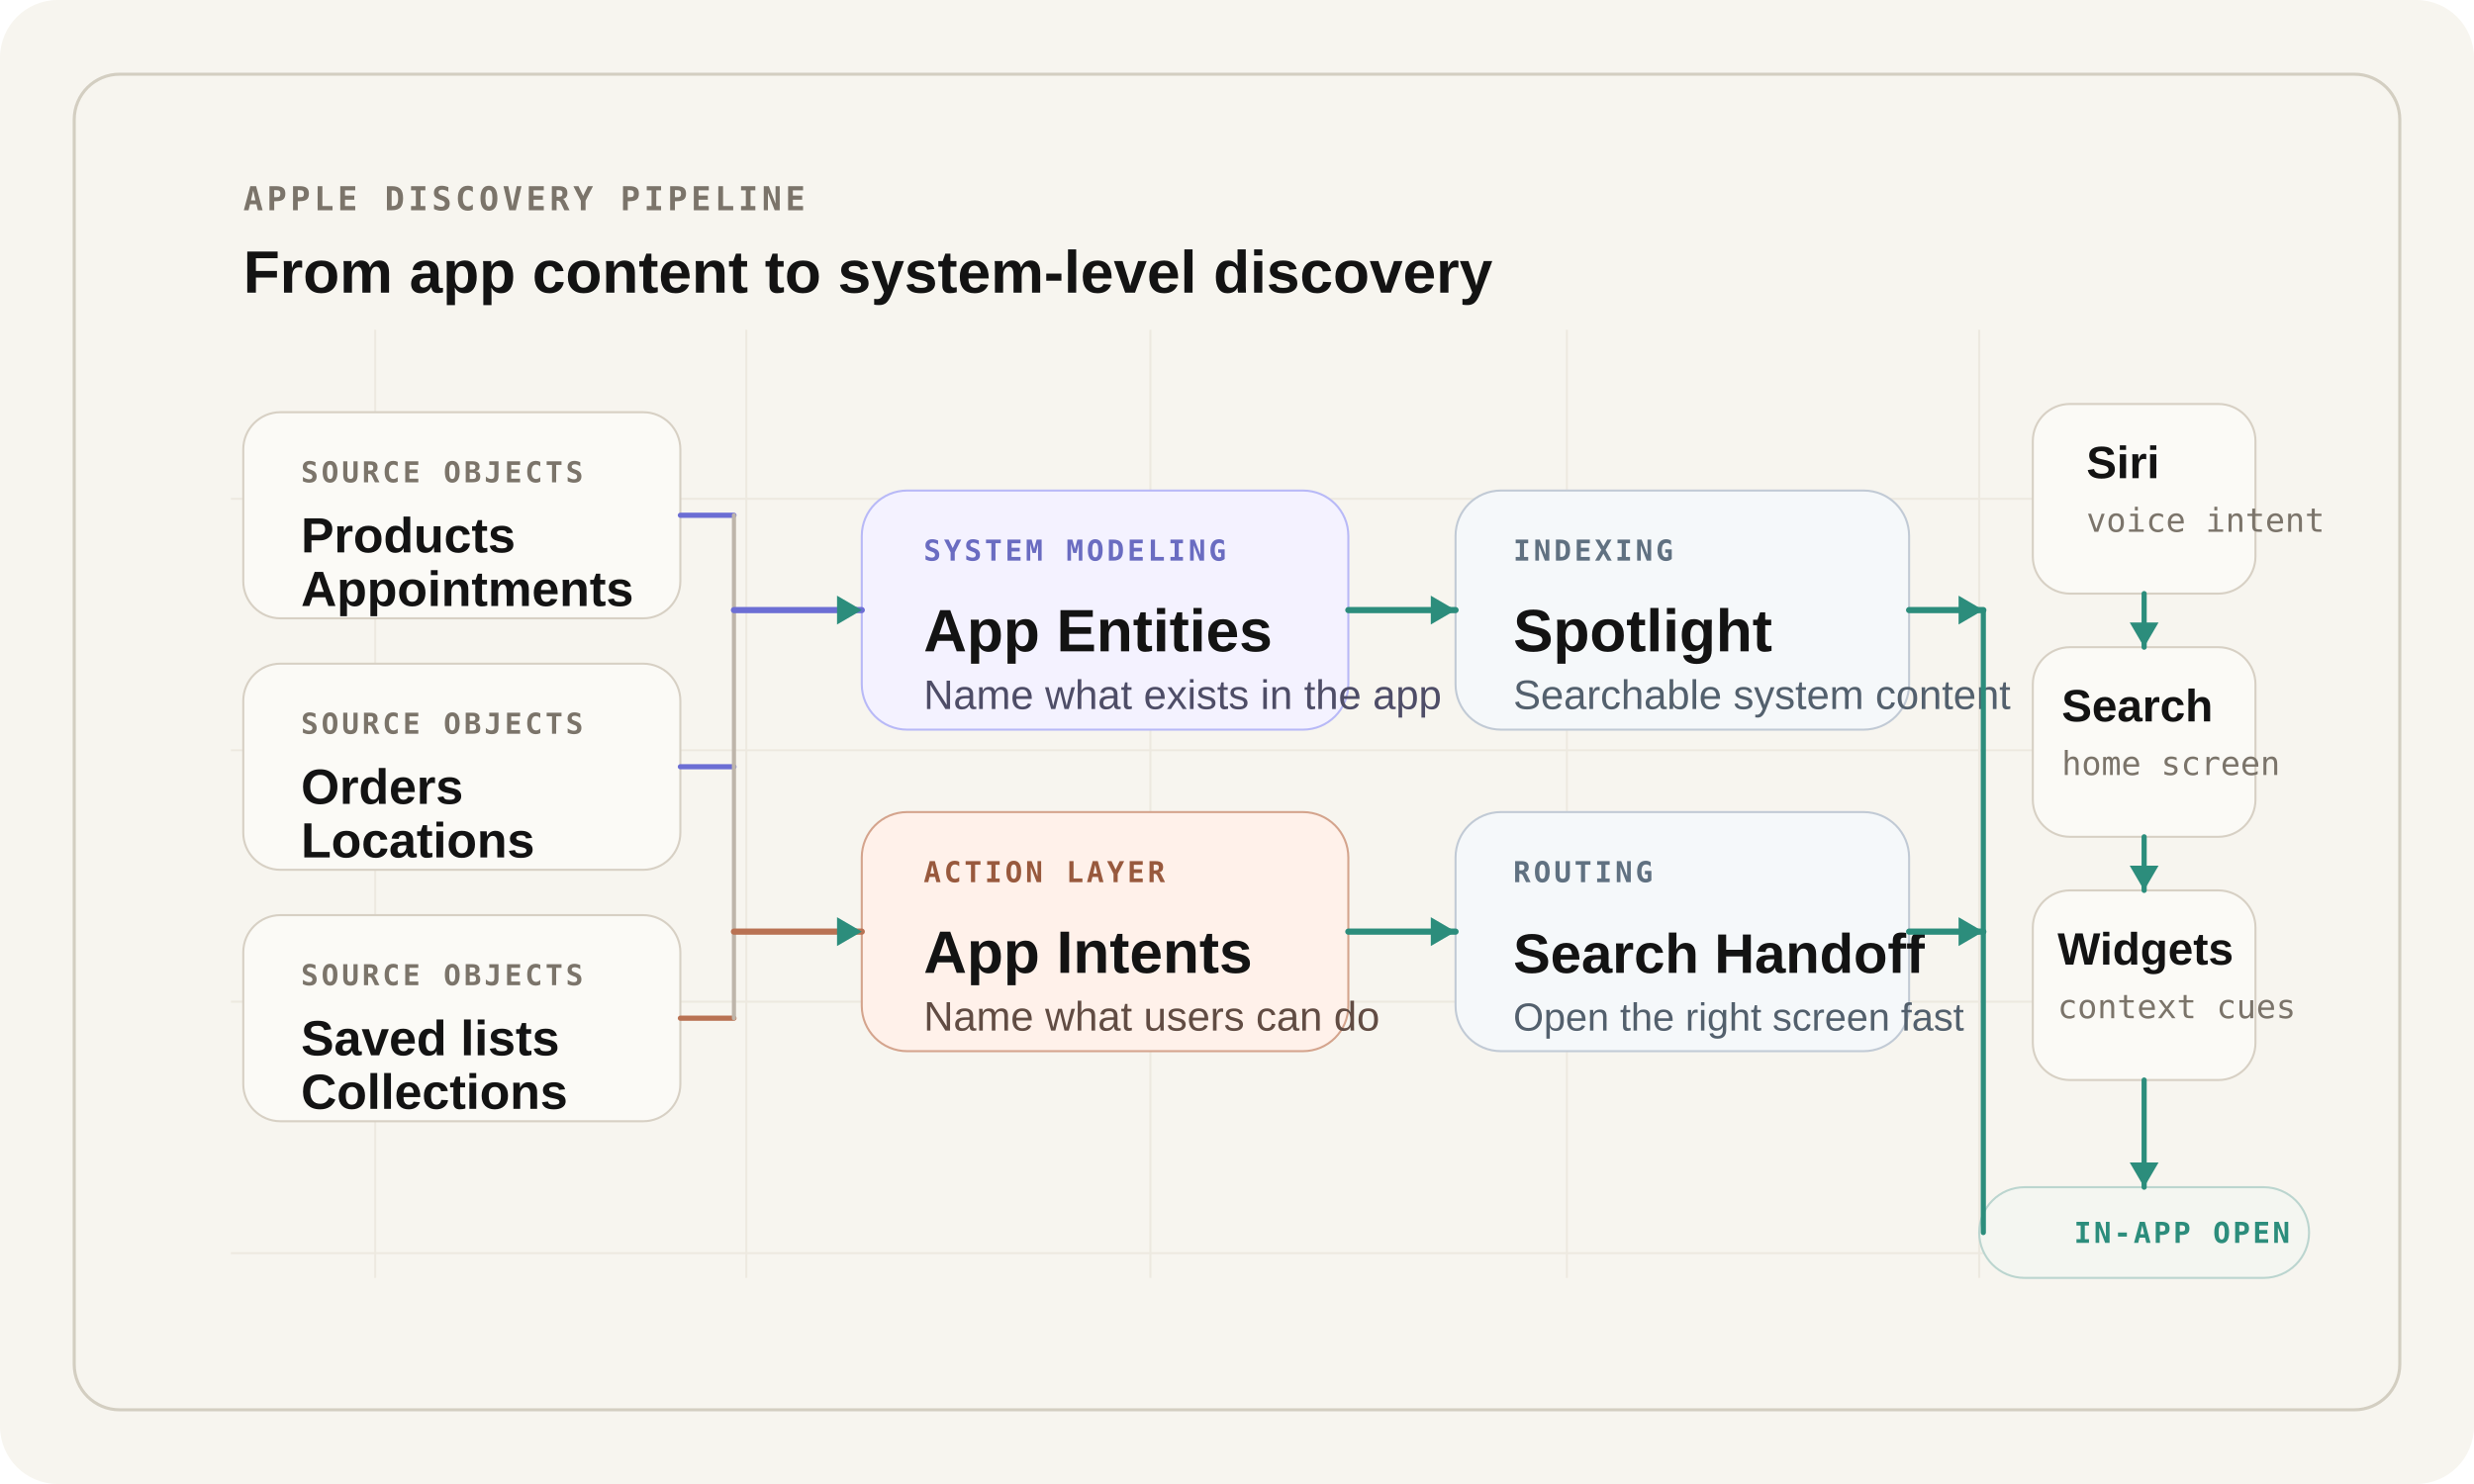
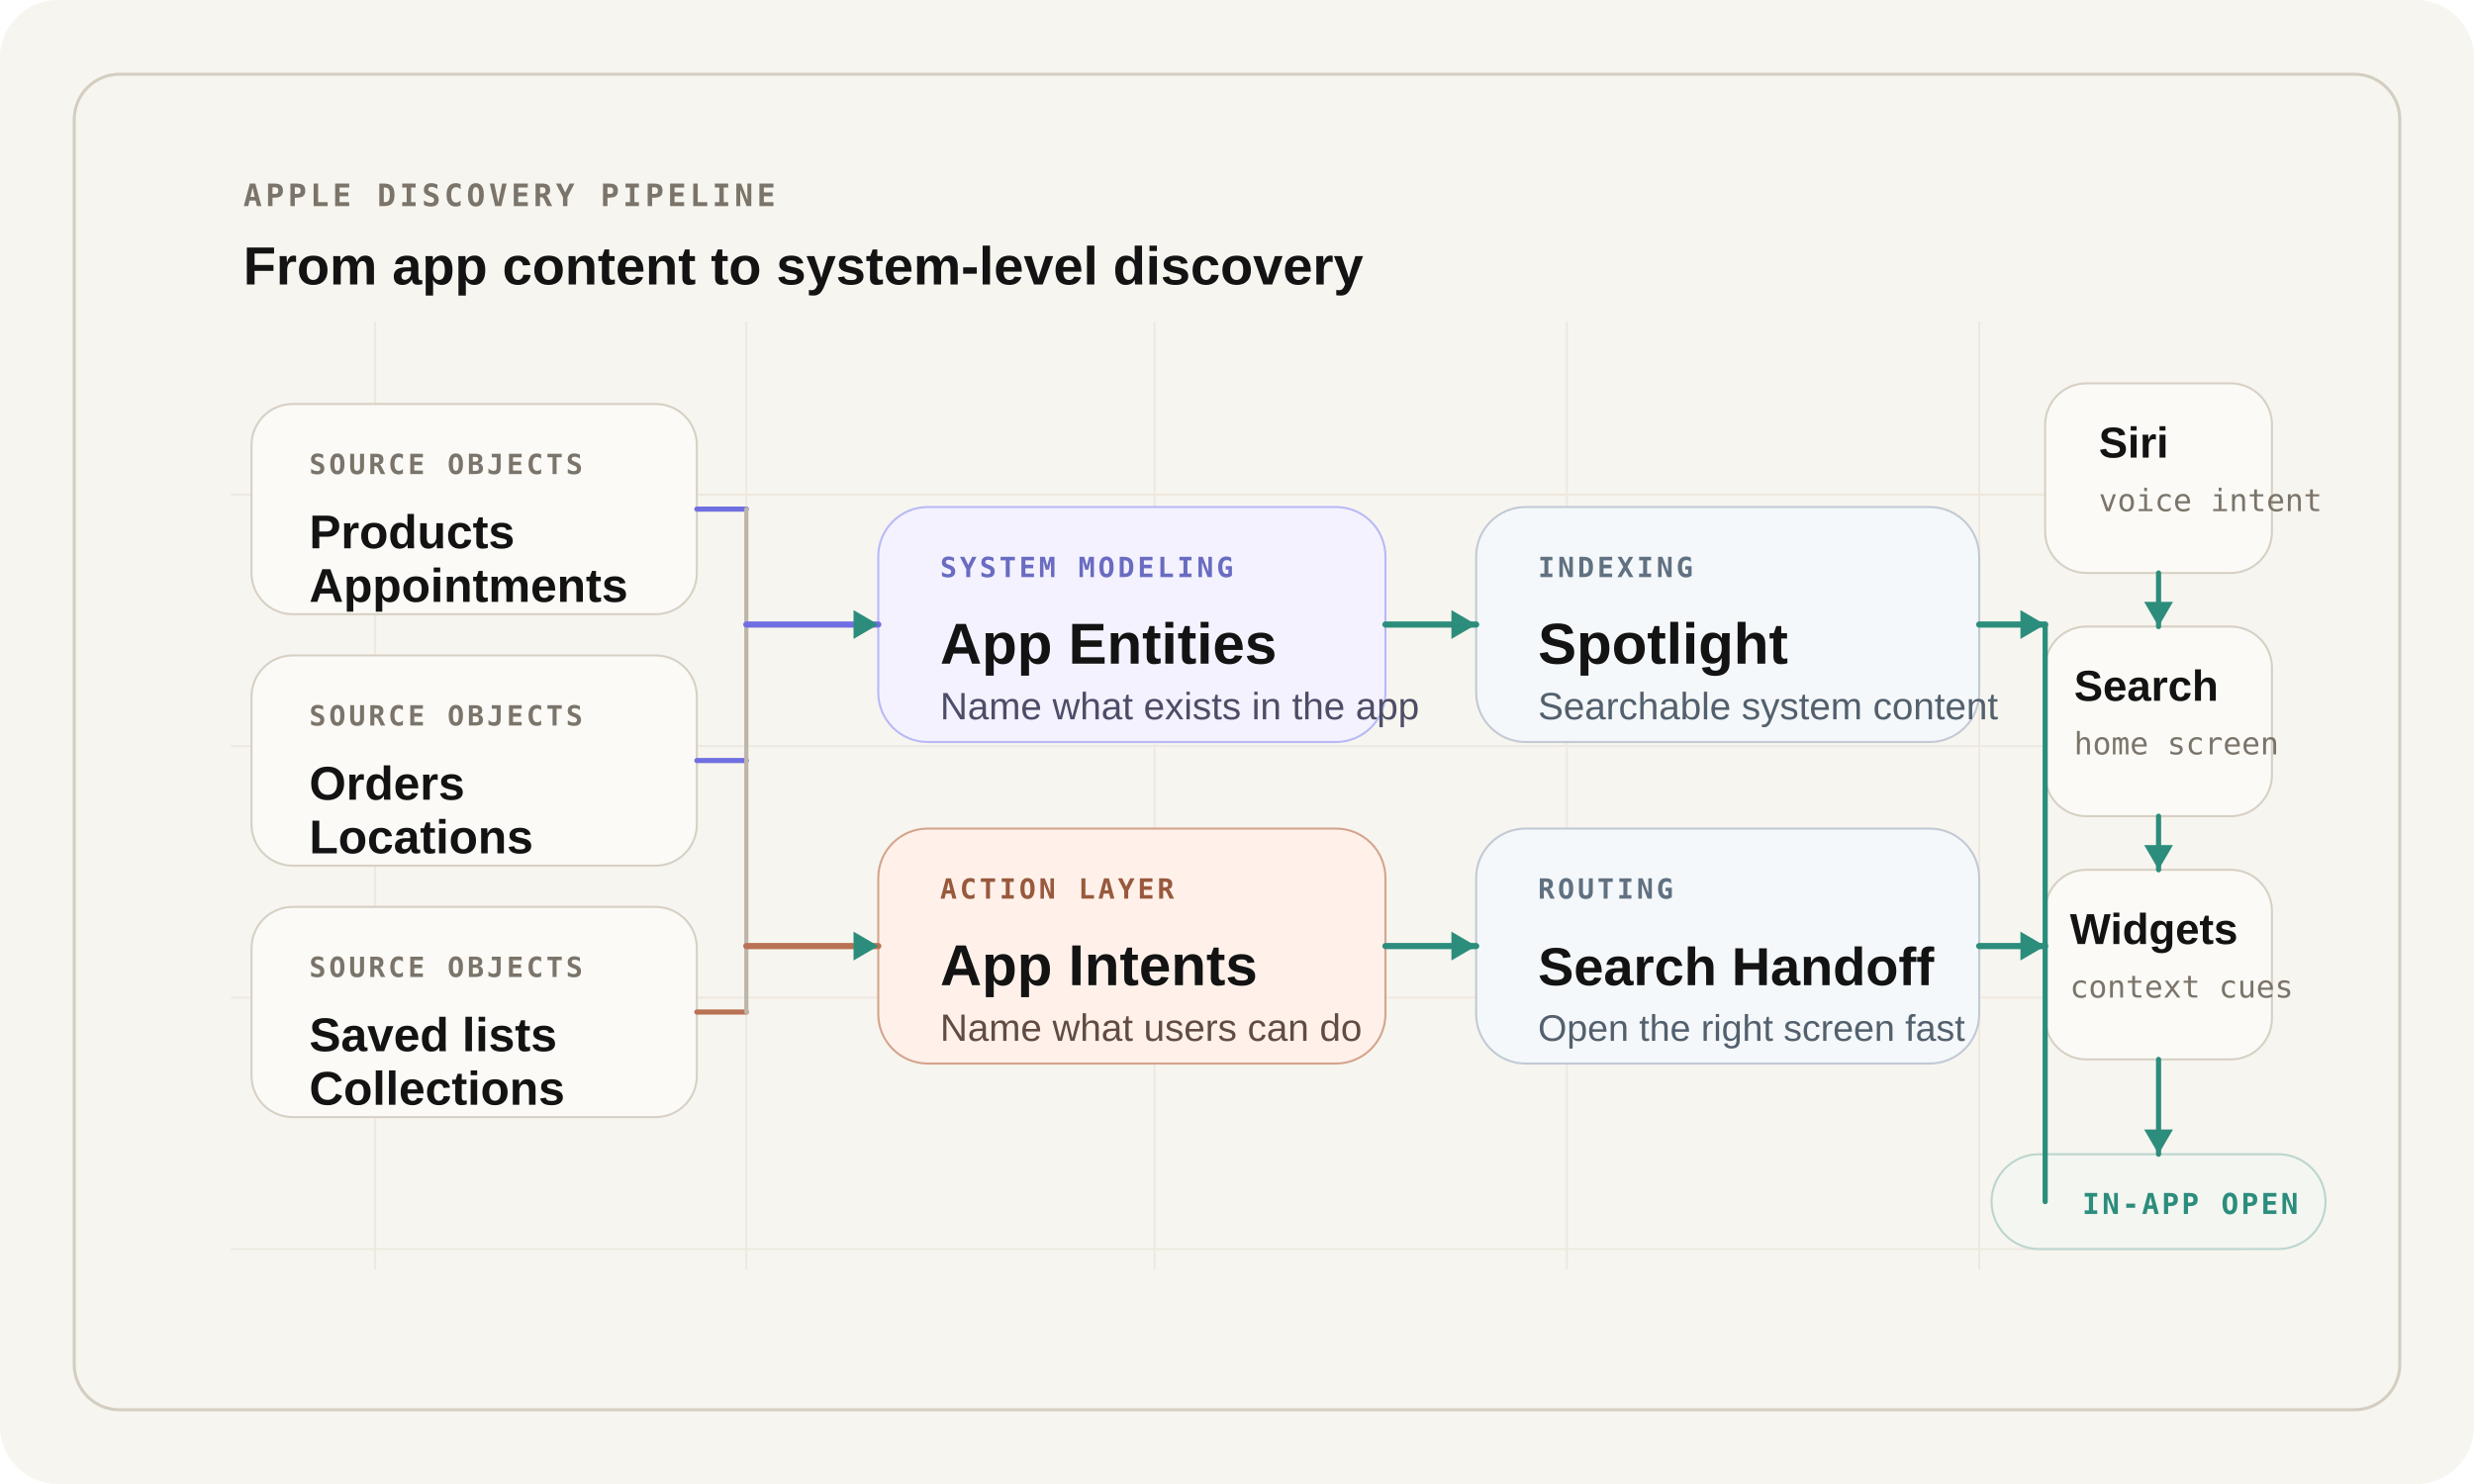
<svg xmlns="http://www.w3.org/2000/svg" width="1200" height="720" viewBox="0 0 1200 720" fill="none">
  <rect width="1200" height="720" rx="28" fill="#F7F5EF" />
  <rect x="36" y="36" width="1128" height="648" rx="22" stroke="#D3CEC1" stroke-width="1.5" />
  <g opacity="0.5">
-     <path d="M182 160V620" stroke="#E4DED1" />
-     <path d="M362 160V620" stroke="#E4DED1" />
-     <path d="M558 160V620" stroke="#E4DED1" />
-     <path d="M760 160V620" stroke="#E4DED1" />
-     <path d="M960 160V620" stroke="#E4DED1" />
-     <path d="M112 242H1088" stroke="#E4DED1" />
-     <path d="M112 364H1088" stroke="#E4DED1" />
-     <path d="M112 486H1088" stroke="#E4DED1" />
-     <path d="M112 608H1088" stroke="#E4DED1" />
+     <path d="M182 156V616" stroke="#E4DED1" />
+     <path d="M362 156V616" stroke="#E4DED1" />
+     <path d="M560 156V616" stroke="#E4DED1" />
+     <path d="M760 156V616" stroke="#E4DED1" />
+     <path d="M960 156V616" stroke="#E4DED1" />
+     <path d="M112 240H1088" stroke="#E4DED1" />
+     <path d="M112 362H1088" stroke="#E4DED1" />
+     <path d="M112 484H1088" stroke="#E4DED1" />
+     <path d="M112 606H1088" stroke="#E4DED1" />
  </g>
-   <text x="118" y="102" fill="#7B746A" font-family="Source Code Pro, monospace" font-size="16" font-weight="600" letter-spacing="1.8">APPLE DISCOVERY PIPELINE</text>
-   <text x="118" y="142" fill="#131313" font-family="Outfit, Arial, sans-serif" font-size="29" font-weight="700">From app content to system-level discovery</text>
+   <text x="118" y="100" fill="#7B746A" font-family="Source Code Pro, monospace" font-size="15" font-weight="600" letter-spacing="1.8">APPLE DISCOVERY PIPELINE</text>
+   <text x="118" y="138" fill="#131313" font-family="Outfit, Arial, sans-serif" font-size="26" font-weight="700">From app content to system-level discovery</text>
  <g>
-     <rect x="118" y="200" width="212" height="100" rx="18" fill="#FBFAF6" stroke="#D7D0C4" />
-     <text x="146" y="234" fill="#7B746A" font-family="Source Code Pro, monospace" font-size="14" font-weight="600" letter-spacing="1.45">SOURCE OBJECTS</text>
-     <text x="146" y="268" fill="#131313" font-family="Outfit, Arial, sans-serif" font-size="24" font-weight="700">Products</text>
-     <text x="146" y="294" fill="#131313" font-family="Outfit, Arial, sans-serif" font-size="24" font-weight="700">Appointments</text>
+     <rect x="122" y="196" width="216" height="102" rx="20" fill="#FBFAF6" stroke="#D7D0C4" />
+     <text x="150" y="230" fill="#7B746A" font-family="Source Code Pro, monospace" font-size="13.5" font-weight="600" letter-spacing="1.45">SOURCE OBJECTS</text>
+     <text x="150" y="266" fill="#131313" font-family="Outfit, Arial, sans-serif" font-size="23" font-weight="700">Products</text>
+     <text x="150" y="292" fill="#131313" font-family="Outfit, Arial, sans-serif" font-size="23" font-weight="700">Appointments</text>
  </g>
  <g>
-     <rect x="118" y="322" width="212" height="100" rx="18" fill="#FBFAF6" stroke="#D7D0C4" />
-     <text x="146" y="356" fill="#7B746A" font-family="Source Code Pro, monospace" font-size="14" font-weight="600" letter-spacing="1.45">SOURCE OBJECTS</text>
-     <text x="146" y="390" fill="#131313" font-family="Outfit, Arial, sans-serif" font-size="24" font-weight="700">Orders</text>
-     <text x="146" y="416" fill="#131313" font-family="Outfit, Arial, sans-serif" font-size="24" font-weight="700">Locations</text>
+     <rect x="122" y="318" width="216" height="102" rx="20" fill="#FBFAF6" stroke="#D7D0C4" />
+     <text x="150" y="352" fill="#7B746A" font-family="Source Code Pro, monospace" font-size="13.5" font-weight="600" letter-spacing="1.45">SOURCE OBJECTS</text>
+     <text x="150" y="388" fill="#131313" font-family="Outfit, Arial, sans-serif" font-size="23" font-weight="700">Orders</text>
+     <text x="150" y="414" fill="#131313" font-family="Outfit, Arial, sans-serif" font-size="23" font-weight="700">Locations</text>
  </g>
  <g>
-     <rect x="118" y="444" width="212" height="100" rx="18" fill="#FBFAF6" stroke="#D7D0C4" />
-     <text x="146" y="478" fill="#7B746A" font-family="Source Code Pro, monospace" font-size="14" font-weight="600" letter-spacing="1.45">SOURCE OBJECTS</text>
-     <text x="146" y="512" fill="#131313" font-family="Outfit, Arial, sans-serif" font-size="24" font-weight="700">Saved lists</text>
-     <text x="146" y="538" fill="#131313" font-family="Outfit, Arial, sans-serif" font-size="24" font-weight="700">Collections</text>
+     <rect x="122" y="440" width="216" height="102" rx="20" fill="#FBFAF6" stroke="#D7D0C4" />
+     <text x="150" y="474" fill="#7B746A" font-family="Source Code Pro, monospace" font-size="13.5" font-weight="600" letter-spacing="1.45">SOURCE OBJECTS</text>
+     <text x="150" y="510" fill="#131313" font-family="Outfit, Arial, sans-serif" font-size="23" font-weight="700">Saved lists</text>
+     <text x="150" y="536" fill="#131313" font-family="Outfit, Arial, sans-serif" font-size="23" font-weight="700">Collections</text>
  </g>
  <g>
-     <rect x="418" y="238" width="236" height="116" rx="22" fill="#F4F2FF" stroke="#B8B9F7" />
-     <text x="448" y="272" fill="#6A6CC1" font-family="Source Code Pro, monospace" font-size="14" font-weight="600" letter-spacing="1.45">SYSTEM MODELING</text>
-     <text x="448" y="316" fill="#131313" font-family="Outfit, Arial, sans-serif" font-size="29" font-weight="700">App Entities</text>
-     <text x="448" y="344" fill="#4E4D67" font-family="Outfit, Arial, sans-serif" font-size="20" font-weight="500">Name what exists in the app</text>
+     <rect x="426" y="246" width="246" height="114" rx="24" fill="#F4F2FF" stroke="#B8B9F7" />
+     <text x="456" y="280" fill="#6A6CC1" font-family="Source Code Pro, monospace" font-size="13.5" font-weight="600" letter-spacing="1.45">SYSTEM MODELING</text>
+     <text x="456" y="322" fill="#131313" font-family="Outfit, Arial, sans-serif" font-size="28" font-weight="700">App Entities</text>
+     <text x="456" y="349" fill="#4E4D67" font-family="Outfit, Arial, sans-serif" font-size="18.5" font-weight="500">Name what exists in the app</text>
  </g>
  <g>
-     <rect x="418" y="394" width="236" height="116" rx="22" fill="#FFF1EA" stroke="#D4A48D" />
-     <text x="448" y="428" fill="#98593D" font-family="Source Code Pro, monospace" font-size="14" font-weight="600" letter-spacing="1.45">ACTION LAYER</text>
-     <text x="448" y="472" fill="#131313" font-family="Outfit, Arial, sans-serif" font-size="29" font-weight="700">App Intents</text>
-     <text x="448" y="500" fill="#614C43" font-family="Outfit, Arial, sans-serif" font-size="20" font-weight="500">Name what users can do</text>
+     <rect x="426" y="402" width="246" height="114" rx="24" fill="#FFF1EA" stroke="#D4A48D" />
+     <text x="456" y="436" fill="#98593D" font-family="Source Code Pro, monospace" font-size="13.5" font-weight="600" letter-spacing="1.45">ACTION LAYER</text>
+     <text x="456" y="478" fill="#131313" font-family="Outfit, Arial, sans-serif" font-size="28" font-weight="700">App Intents</text>
+     <text x="456" y="505" fill="#614C43" font-family="Outfit, Arial, sans-serif" font-size="18.5" font-weight="500">Name what users can do</text>
  </g>
  <g>
-     <rect x="706" y="238" width="220" height="116" rx="22" fill="#F5F8FA" stroke="#C1CAD5" />
-     <text x="734" y="272" fill="#607181" font-family="Source Code Pro, monospace" font-size="14" font-weight="600" letter-spacing="1.45">INDEXING</text>
-     <text x="734" y="316" fill="#131313" font-family="Outfit, Arial, sans-serif" font-size="29" font-weight="700">Spotlight</text>
-     <text x="734" y="344" fill="#53606D" font-family="Outfit, Arial, sans-serif" font-size="20" font-weight="500">Searchable system content</text>
+     <rect x="716" y="246" width="244" height="114" rx="24" fill="#F5F8FA" stroke="#C1CAD5" />
+     <text x="746" y="280" fill="#607181" font-family="Source Code Pro, monospace" font-size="13.5" font-weight="600" letter-spacing="1.45">INDEXING</text>
+     <text x="746" y="322" fill="#131313" font-family="Outfit, Arial, sans-serif" font-size="28" font-weight="700">Spotlight</text>
+     <text x="746" y="349" fill="#53606D" font-family="Outfit, Arial, sans-serif" font-size="18.5" font-weight="500">Searchable system content</text>
  </g>
  <g>
-     <rect x="706" y="394" width="220" height="116" rx="22" fill="#F5F8FA" stroke="#C1CAD5" />
-     <text x="734" y="428" fill="#607181" font-family="Source Code Pro, monospace" font-size="14" font-weight="600" letter-spacing="1.45">ROUTING</text>
-     <text x="734" y="472" fill="#131313" font-family="Outfit, Arial, sans-serif" font-size="27" font-weight="700">Search Handoff</text>
-     <text x="734" y="500" fill="#53606D" font-family="Outfit, Arial, sans-serif" font-size="19" font-weight="500">Open the right screen fast</text>
+     <rect x="716" y="402" width="244" height="114" rx="24" fill="#F5F8FA" stroke="#C1CAD5" />
+     <text x="746" y="436" fill="#607181" font-family="Source Code Pro, monospace" font-size="13.5" font-weight="600" letter-spacing="1.45">ROUTING</text>
+     <text x="746" y="478" fill="#131313" font-family="Outfit, Arial, sans-serif" font-size="26" font-weight="700">Search Handoff</text>
+     <text x="746" y="505" fill="#53606D" font-family="Outfit, Arial, sans-serif" font-size="18" font-weight="500">Open the right screen fast</text>
  </g>
  <g>
-     <rect x="986" y="196" width="108" height="92" rx="18" fill="#FBFAF6" stroke="#D7D0C4" />
-     <text x="1012" y="232" fill="#131313" font-family="Outfit, Arial, sans-serif" font-size="22" font-weight="700">Siri</text>
-     <text x="1012" y="258" fill="#7B746A" font-family="Source Code Pro, monospace" font-size="16" font-weight="500">voice intent</text>
+     <rect x="992" y="186" width="110" height="92" rx="20" fill="#FBFAF6" stroke="#D7D0C4" />
+     <text x="1018" y="222" fill="#131313" font-family="Outfit, Arial, sans-serif" font-size="21" font-weight="700">Siri</text>
+     <text x="1018" y="248" fill="#7B746A" font-family="Source Code Pro, monospace" font-size="15" font-weight="500">voice intent</text>
  </g>
  <g>
-     <rect x="986" y="314" width="108" height="92" rx="18" fill="#FBFAF6" stroke="#D7D0C4" />
-     <text x="1000" y="350" fill="#131313" font-family="Outfit, Arial, sans-serif" font-size="22" font-weight="700">Search</text>
-     <text x="1000" y="376" fill="#7B746A" font-family="Source Code Pro, monospace" font-size="16" font-weight="500">home screen</text>
+     <rect x="992" y="304" width="110" height="92" rx="20" fill="#FBFAF6" stroke="#D7D0C4" />
+     <text x="1006" y="340" fill="#131313" font-family="Outfit, Arial, sans-serif" font-size="21" font-weight="700">Search</text>
+     <text x="1006" y="366" fill="#7B746A" font-family="Source Code Pro, monospace" font-size="15" font-weight="500">home screen</text>
  </g>
  <g>
-     <rect x="986" y="432" width="108" height="92" rx="18" fill="#FBFAF6" stroke="#D7D0C4" />
-     <text x="998" y="468" fill="#131313" font-family="Outfit, Arial, sans-serif" font-size="22" font-weight="700">Widgets</text>
-     <text x="998" y="494" fill="#7B746A" font-family="Source Code Pro, monospace" font-size="16" font-weight="500">context cues</text>
+     <rect x="992" y="422" width="110" height="92" rx="20" fill="#FBFAF6" stroke="#D7D0C4" />
+     <text x="1004" y="458" fill="#131313" font-family="Outfit, Arial, sans-serif" font-size="21" font-weight="700">Widgets</text>
+     <text x="1004" y="484" fill="#7B746A" font-family="Source Code Pro, monospace" font-size="15" font-weight="500">context cues</text>
  </g>
  <g>
-     <rect x="960" y="576" width="160" height="44" rx="22" fill="#F4F6F1" stroke="#BBD5CF" />
-     <text x="1006" y="603" fill="#2C8D7C" font-family="Source Code Pro, monospace" font-size="14" font-weight="600" letter-spacing="1.2">IN-APP OPEN</text>
+     <rect x="966" y="560" width="162" height="46" rx="23" fill="#F4F6F1" stroke="#BBD5CF" />
+     <text x="1010" y="589" fill="#2C8D7C" font-family="Source Code Pro, monospace" font-size="14" font-weight="600" letter-spacing="1.2">IN-APP OPEN</text>
  </g>
  <g stroke-linecap="round" stroke-linejoin="round" fill="none">
-     <path d="M330 250H356" stroke="#6C6ED4" stroke-width="2.5" />
-     <path d="M330 372H356" stroke="#6C6ED4" stroke-width="2.5" />
-     <path d="M330 494H356" stroke="#B97253" stroke-width="2.5" />
-     <path d="M356 250V494" stroke="#BEB5AA" stroke-width="2" />
-     <path d="M356 296H418" stroke="#6C6ED4" stroke-width="3" />
-     <path d="M356 452H418" stroke="#B97253" stroke-width="3" />
-     <path d="M654 296H706" stroke="#2C8D7C" stroke-width="3" />
-     <path d="M654 452H706" stroke="#2C8D7C" stroke-width="3" />
-     <path d="M926 296H962" stroke="#2C8D7C" stroke-width="3" />
-     <path d="M926 452H962" stroke="#2C8D7C" stroke-width="3" />
-     <path d="M962 296V598" stroke="#2C8D7C" stroke-width="2.5" />
-     <path d="M1040 288V314" stroke="#2C8D7C" stroke-width="2.5" />
-     <path d="M1040 406V432" stroke="#2C8D7C" stroke-width="2.5" />
-     <path d="M1040 524V576" stroke="#2C8D7C" stroke-width="2.5" />
+     <path d="M338 247H362" stroke="#706FE2" stroke-width="2.5" />
+     <path d="M338 369H362" stroke="#706FE2" stroke-width="2.5" />
+     <path d="M338 491H362" stroke="#B97253" stroke-width="2.5" />
+     <path d="M362 247V491" stroke="#BEB5AA" stroke-width="2" />
+     <path d="M362 303H426" stroke="#706FE2" stroke-width="3" />
+     <path d="M362 459H426" stroke="#B97253" stroke-width="3" />
+     <path d="M672 303H716" stroke="#2C8D7C" stroke-width="3" />
+     <path d="M672 459H716" stroke="#2C8D7C" stroke-width="3" />
+     <path d="M960 303H992" stroke="#2C8D7C" stroke-width="3" />
+     <path d="M960 459H992" stroke="#2C8D7C" stroke-width="3" />
+     <path d="M992 303V583" stroke="#2C8D7C" stroke-width="2.5" />
+     <path d="M1047 278V304" stroke="#2C8D7C" stroke-width="2.5" />
+     <path d="M1047 396V422" stroke="#2C8D7C" stroke-width="2.5" />
+     <path d="M1047 514V560" stroke="#2C8D7C" stroke-width="2.5" />
  </g>
  <g fill="#2C8D7C">
-     <path d="M418 296L406 289V303L418 296Z" />
-     <path d="M418 452L406 445V459L418 452Z" />
-     <path d="M706 296L694 289V303L706 296Z" />
-     <path d="M706 452L694 445V459L706 452Z" />
-     <path d="M962 296L950 289V303L962 296Z" />
-     <path d="M962 452L950 445V459L962 452Z" />
-     <path d="M1040 314L1033 302H1047L1040 314Z" />
-     <path d="M1040 432L1033 420H1047L1040 432Z" />
-     <path d="M1040 576L1033 564H1047L1040 576Z" />
+     <path d="M426 303L414 296V310L426 303Z" />
+     <path d="M426 459L414 452V466L426 459Z" />
+     <path d="M716 303L704 296V310L716 303Z" />
+     <path d="M716 459L704 452V466L716 459Z" />
+     <path d="M992 303L980 296V310L992 303Z" />
+     <path d="M992 459L980 452V466L992 459Z" />
+     <path d="M1047 304L1040 292H1054L1047 304Z" />
+     <path d="M1047 422L1040 410H1054L1047 422Z" />
+     <path d="M1047 560L1040 548H1054L1047 560Z" />
  </g>
</svg>
